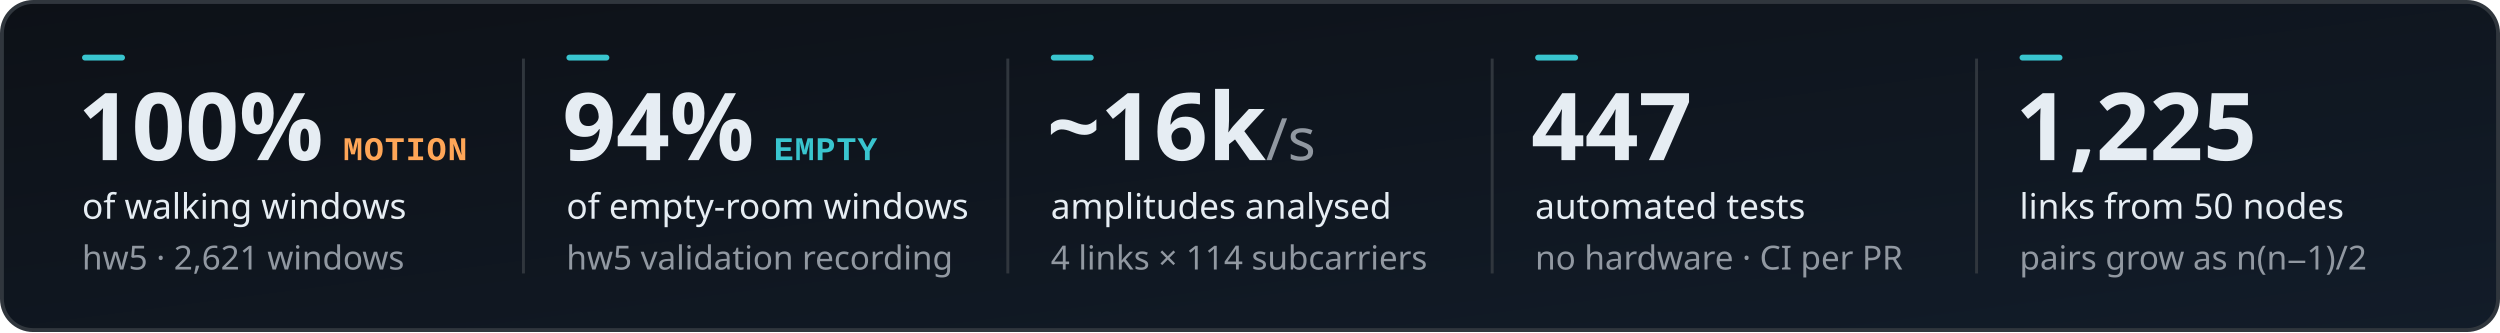
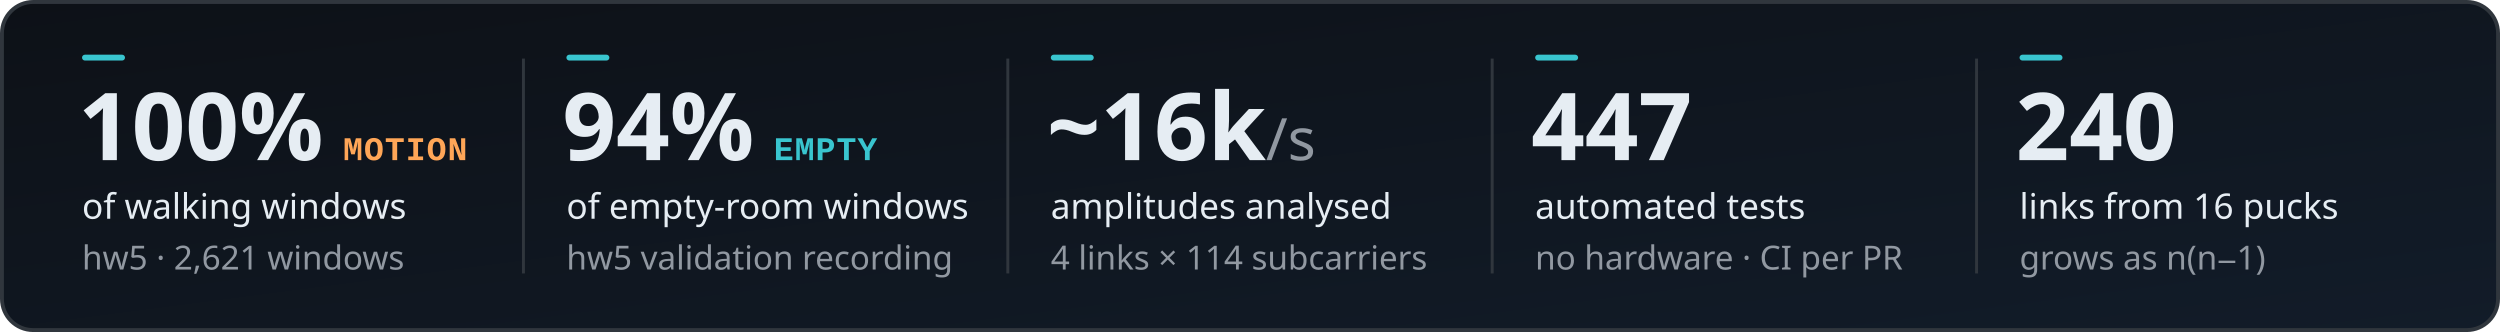
<svg xmlns="http://www.w3.org/2000/svg" viewBox="0 0 1280 170" width="1280" height="170" role="img" aria-labelledby="title desc">
  <style>
text{font-family:-apple-system, BlinkMacSystemFont, "Segoe UI", "Noto Sans", Helvetica, Arial, sans-serif}.m{font-family:ui-monospace, SFMono-Regular, "SF Mono", Menlo, Consolas, "Liberation Mono", monospace}
</style>
  <defs>
    <linearGradient id="card" x1="0" y1="0" x2="1" y2="1">
      <stop offset="0" stop-color="#0d1117" />
      <stop offset="1" stop-color="#121c29" />
    </linearGradient>
  </defs>
  <rect x="1" y="1" width="1278" height="168" rx="16" fill="url(#card)" stroke="#30363d" stroke-width="2" />
  <rect x="42" y="28" width="22" height="3" rx="1.5" fill="#39c5cf" />
  <text x="40" y="82" font-size="48" font-weight="600" fill="#e6edf3">100%<tspan class="m" dx="10" font-size="17" font-weight="700" fill="#ffa657" letter-spacing="0.5">MOTION</tspan>
  </text>
  <text x="42" y="112" font-size="18" fill="#e6edf3">of walking windows</text>
  <text x="42" y="138" font-size="17" fill="#9198a1">hw5 · 2,621 windows</text>
  <path d="M268 30V140" stroke="#30363d" stroke-width="1.5" />
  <rect x="290" y="28" width="22" height="3" rx="1.5" fill="#39c5cf" />
  <text x="288" y="82" font-size="48" font-weight="600" fill="#e6edf3">94%<tspan class="m" dx="10" font-size="17" font-weight="700" fill="#39c5cf" letter-spacing="0.5">EMPTY</tspan>
  </text>
  <text x="290" y="112" font-size="18" fill="#e6edf3">of empty-room windows</text>
  <text x="290" y="138" font-size="17" fill="#9198a1">hw5 validation recording</text>
  <path d="M516 30V140" stroke="#30363d" stroke-width="1.5" />
  <rect x="538" y="28" width="22" height="3" rx="1.5" fill="#39c5cf" />
  <text x="536" y="82" font-size="48" font-weight="600" fill="#e6edf3">~16k<tspan font-size="30" font-weight="500" fill="#9198a1">/s</tspan>
  </text>
  <text x="538" y="112" font-size="18" fill="#e6edf3">amplitudes analysed</text>
  <text x="538" y="138" font-size="17" fill="#9198a1">4 links × 114 subcarriers</text>
  <path d="M764 30V140" stroke="#30363d" stroke-width="1.5" />
  <rect x="786" y="28" width="22" height="3" rx="1.5" fill="#39c5cf" />
  <text x="784" y="82" font-size="48" font-weight="600" fill="#e6edf3">447</text>
  <text x="786" y="112" font-size="18" fill="#e6edf3">automated tests</text>
  <text x="786" y="138" font-size="17" fill="#9198a1">no hardware · CI per PR</text>
  <path d="M1012 30V140" stroke="#30363d" stroke-width="1.5" />
  <rect x="1034" y="28" width="22" height="3" rx="1.5" fill="#39c5cf" />
-   <text x="1032" y="82" font-size="48" font-weight="600" fill="#e6edf3">1,225</text>
-   <text x="1034" y="112" font-size="18" fill="#e6edf3">links from 50 nodes</text>
-   <text x="1034" y="138" font-size="17" fill="#9198a1">pairs grow as n(n−1)/2</text>
+   <text x="1032" y="82" font-size="48" font-weight="600" fill="#e6edf3">240</text>
+   <text x="1034" y="112" font-size="18" fill="#e6edf3">links from 16 pucks</text>
+   <text x="1034" y="138" font-size="17" fill="#9198a1">grows as n(n−1)</text>
</svg>
